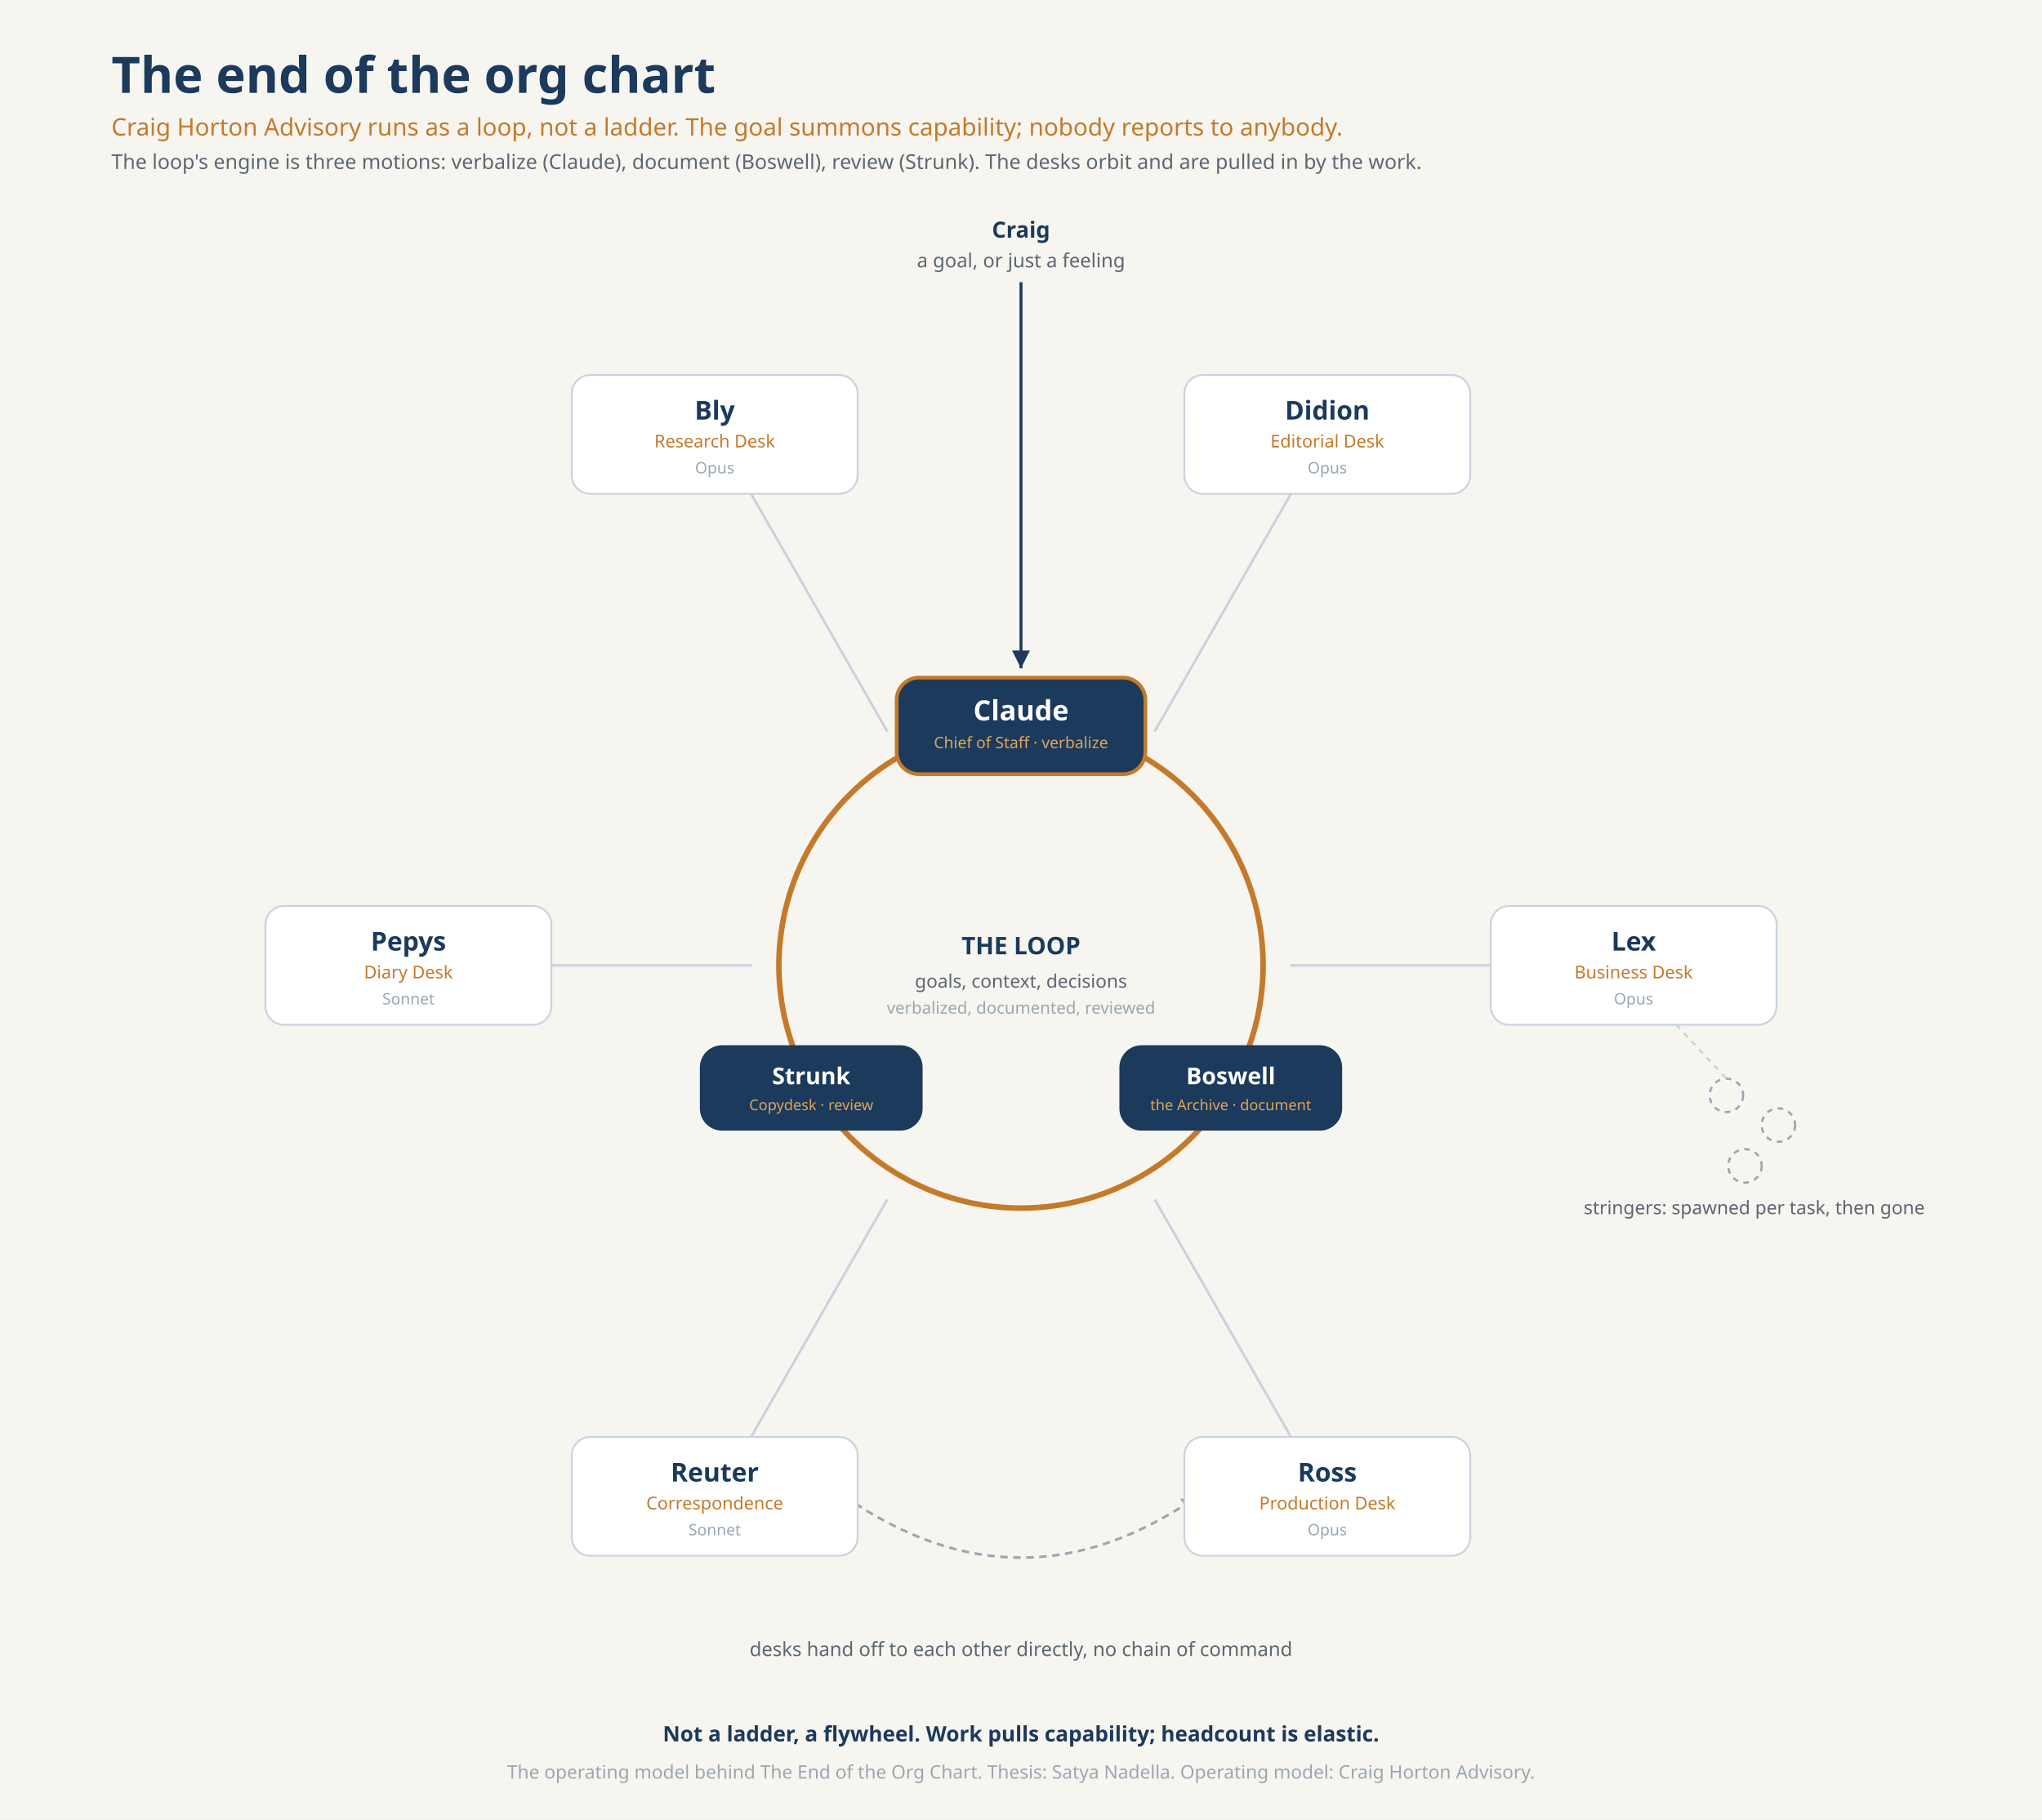
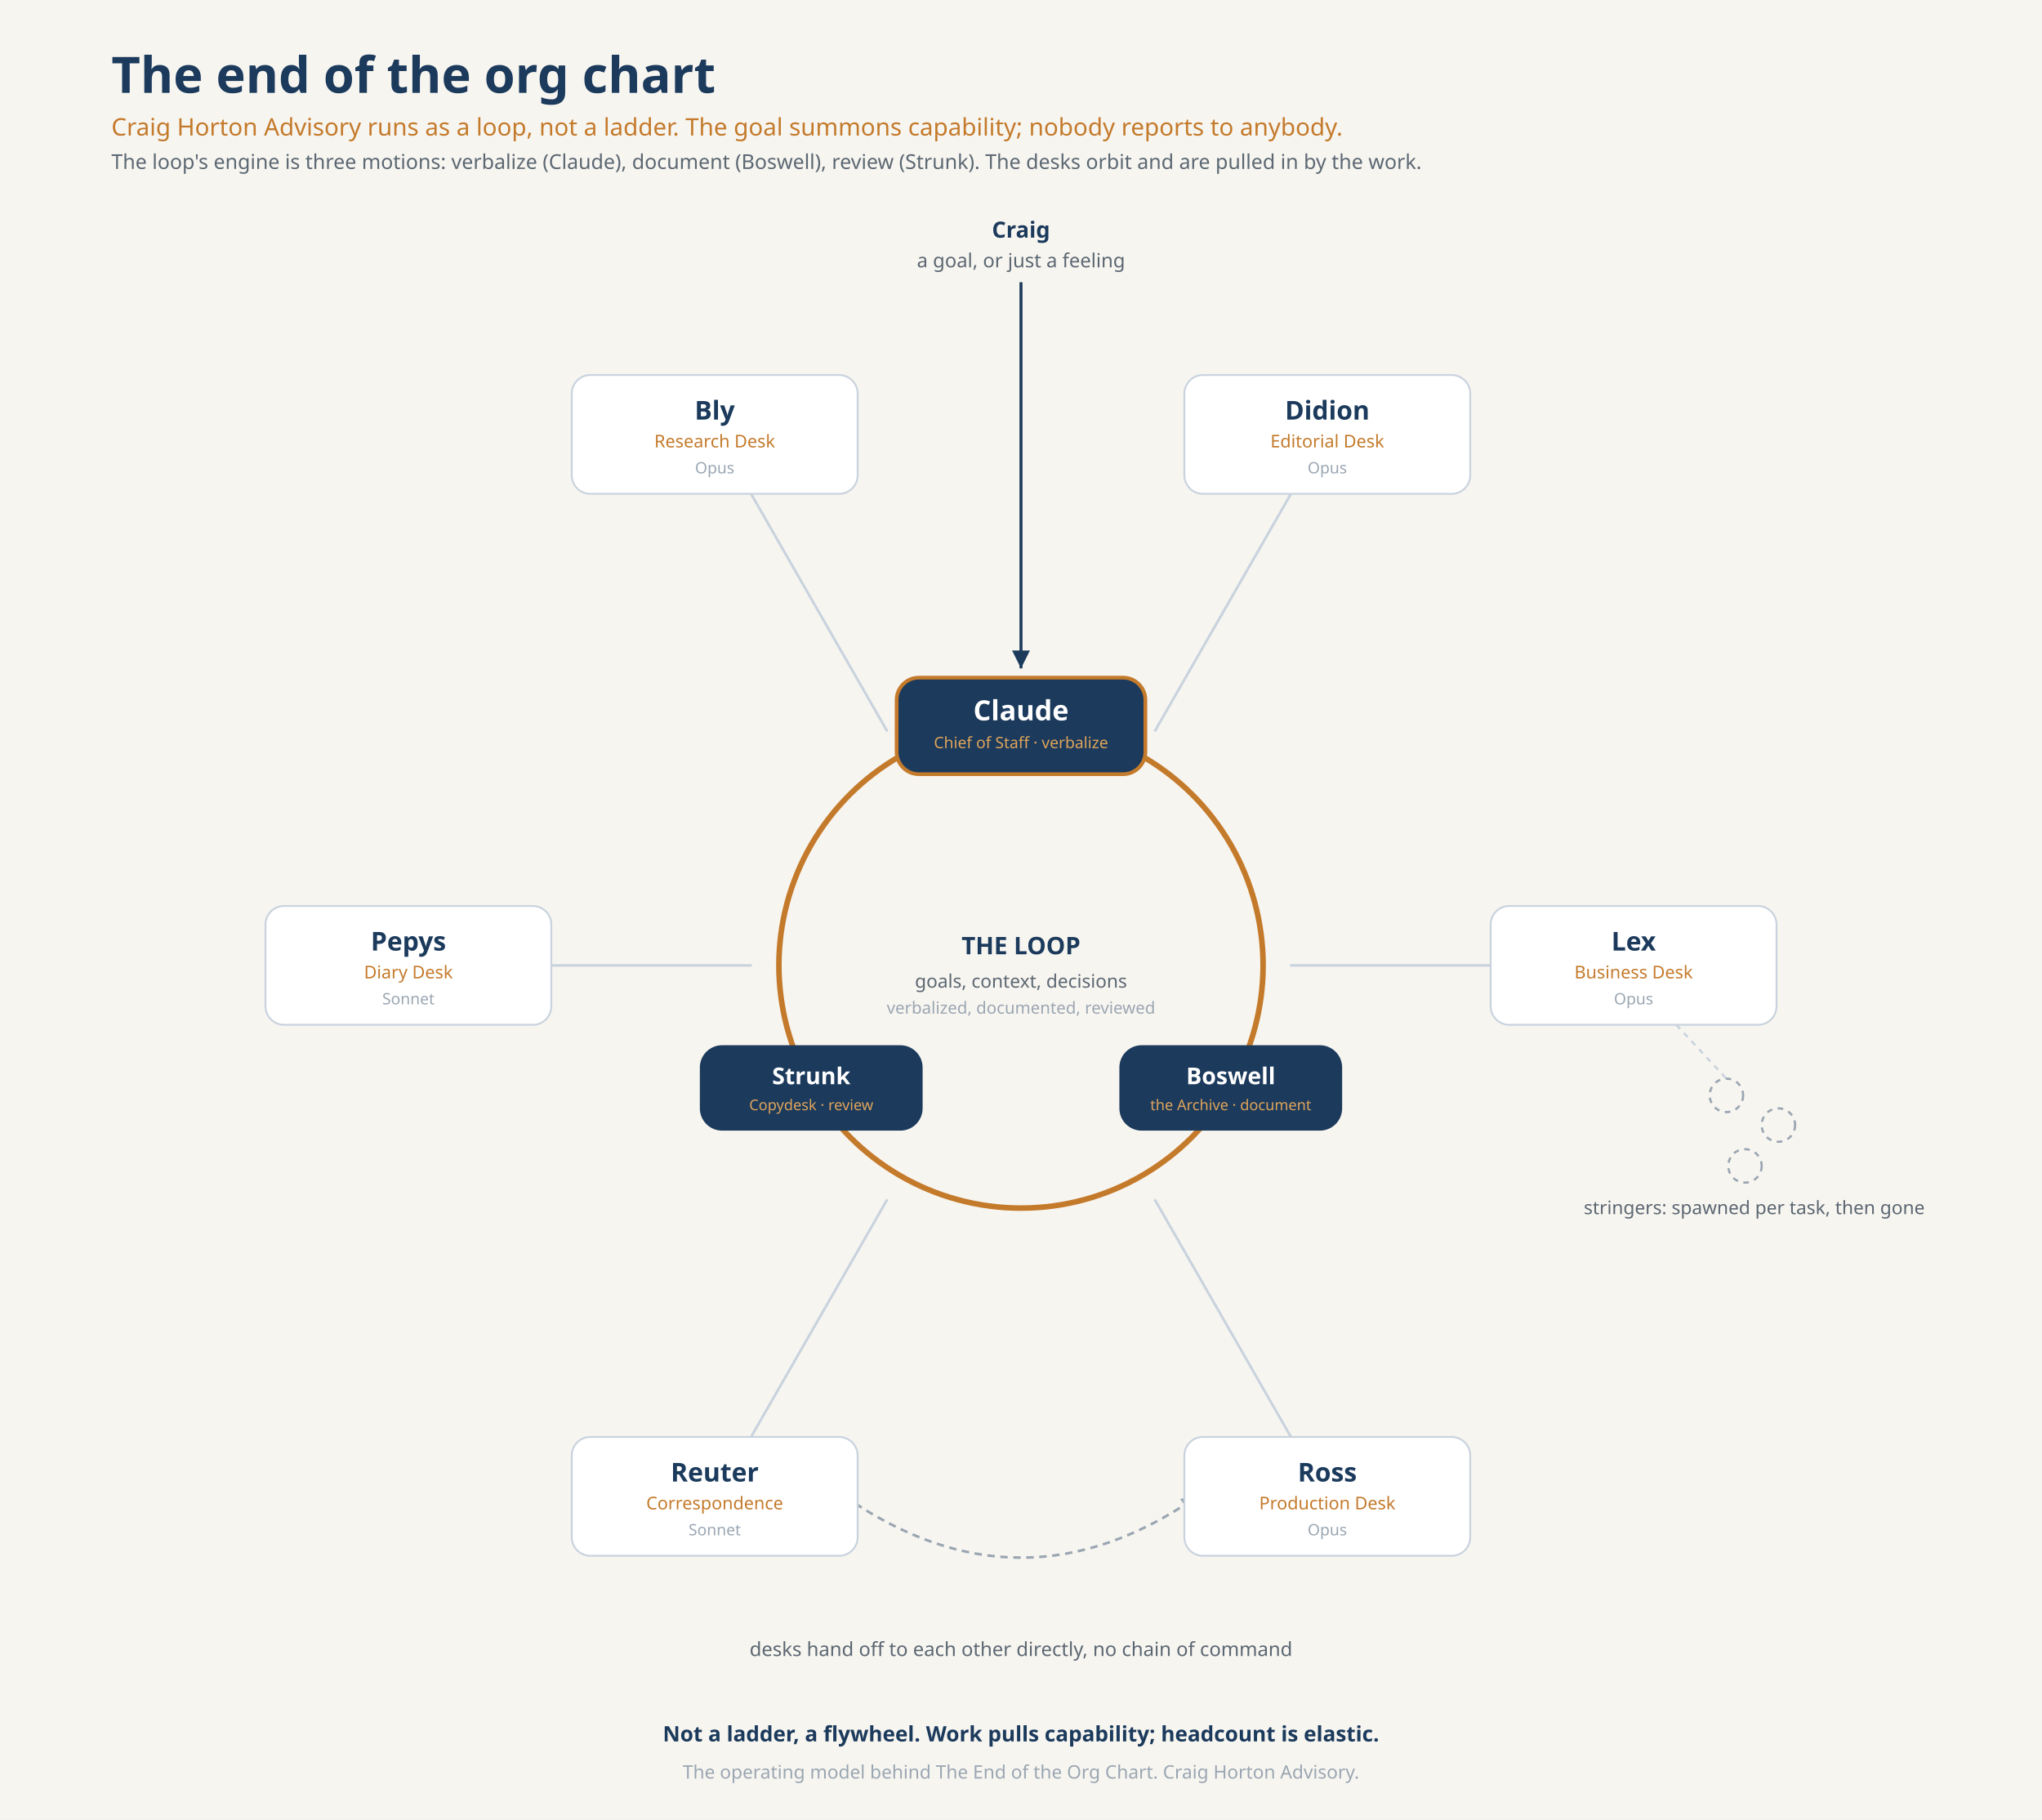
<svg xmlns="http://www.w3.org/2000/svg" width="1100" height="980" font-family="Tahoma,Geneva,sans-serif">
  <defs>
    <marker id="aw" markerWidth="9" markerHeight="9" refX="6" refY="3" orient="auto">
      <path d="M0,0 L6,3 L0,6 Z" fill="#C47A2B" />
    </marker>
    <marker id="an" markerWidth="9" markerHeight="9" refX="6" refY="3" orient="auto">
      <path d="M0,0 L6,3 L0,6 Z" fill="#1B3A5C" />
    </marker>
    <marker id="af" markerWidth="9" markerHeight="9" refX="6" refY="3" orient="auto">
      <path d="M0,0 L6,3 L0,6 Z" fill="#9aa6b2" />
    </marker>
  </defs>
  <rect width="1100" height="980" fill="#F7F5F0" />
  <text x="60" y="50" font-size="27" fill="#1B3A5C" font-weight="bold">The end of the org chart</text>
  <text x="60" y="73" font-size="13" fill="#C47A2B">Craig Horton Advisory runs as a loop, not a ladder. The goal summons capability; nobody reports to anybody.</text>
  <text x="60" y="91" font-size="11" fill="#5b6772">The loop's engine is three motions: verbalize (Claude), document (Boswell), review (Strunk). The desks orbit and are pulled in by the work.</text>
  <g stroke="#C9D3DE" stroke-width="1.4">
    <line x1="622" y1="394" x2="700" y2="258" />
    <line x1="695" y1="520" x2="803" y2="520" />
    <line x1="622" y1="646" x2="700" y2="782" />
    <line x1="478" y1="646" x2="400" y2="782" />
    <line x1="405" y1="520" x2="297" y2="520" />
    <line x1="478" y1="394" x2="400" y2="258" />
  </g>
  <g fill="none" stroke="#C47A2B" stroke-width="3">
    <path d="M550,390 A130,130 0 0,1 663,585" marker-end="url(#aw)" />
    <path d="M663,585 A130,130 0 0,1 437,585" marker-end="url(#aw)" />
    <path d="M437,585 A130,130 0 0,1 550,390" marker-end="url(#aw)" />
  </g>
  <text x="550" y="514" font-size="13" fill="#1B3A5C" font-weight="bold" text-anchor="middle">THE LOOP</text>
  <text x="550" y="532" font-size="10" fill="#5b6772" text-anchor="middle">goals, context, decisions</text>
  <text x="550" y="546" font-size="9" fill="#9aa6b2" text-anchor="middle">verbalized, documented, reviewed</text>
  <text x="550" y="128" font-size="12" fill="#1B3A5C" text-anchor="middle" font-weight="bold">Craig</text>
  <text x="550" y="144" font-size="10.5" fill="#5b6772" text-anchor="middle">a goal, or just a feeling</text>
  <line x1="550" y1="152" x2="550" y2="360" stroke="#1B3A5C" stroke-width="1.6" marker-end="url(#an)" />
  <path d="M455,806 Q550,872 645,806" fill="none" stroke="#9aa6b2" stroke-width="1.4" stroke-dasharray="4 3" marker-end="url(#af)" />
  <text x="550" y="892" font-size="10.5" fill="#5b6772" text-anchor="middle">desks hand off to each other directly, no chain of command</text>
  <rect x="308" y="202" width="154" height="64" rx="10" fill="#fff" stroke="#C9D3DE" />
  <text x="385" y="226" font-size="14" fill="#1B3A5C" font-weight="bold" text-anchor="middle">Bly</text>
  <text x="385" y="241" font-size="9.5" fill="#C47A2B" text-anchor="middle">Research Desk</text>
  <text x="385" y="255" font-size="8.5" fill="#9aa6b2" text-anchor="middle">Opus</text>
  <rect x="638" y="202" width="154" height="64" rx="10" fill="#fff" stroke="#C9D3DE" />
  <text x="715" y="226" font-size="14" fill="#1B3A5C" font-weight="bold" text-anchor="middle">Didion</text>
  <text x="715" y="241" font-size="9.5" fill="#C47A2B" text-anchor="middle">Editorial Desk</text>
  <text x="715" y="255" font-size="8.5" fill="#9aa6b2" text-anchor="middle">Opus</text>
  <rect x="143" y="488" width="154" height="64" rx="10" fill="#fff" stroke="#C9D3DE" />
  <text x="220" y="512" font-size="14" fill="#1B3A5C" font-weight="bold" text-anchor="middle">Pepys</text>
  <text x="220" y="527" font-size="9.5" fill="#C47A2B" text-anchor="middle">Diary Desk</text>
  <text x="220" y="541" font-size="8.5" fill="#9aa6b2" text-anchor="middle">Sonnet</text>
  <rect x="803" y="488" width="154" height="64" rx="10" fill="#fff" stroke="#C9D3DE" />
  <text x="880" y="512" font-size="14" fill="#1B3A5C" font-weight="bold" text-anchor="middle">Lex</text>
  <text x="880" y="527" font-size="9.5" fill="#C47A2B" text-anchor="middle">Business Desk</text>
  <text x="880" y="541" font-size="8.5" fill="#9aa6b2" text-anchor="middle">Opus</text>
  <rect x="308" y="774" width="154" height="64" rx="10" fill="#fff" stroke="#C9D3DE" />
  <text x="385" y="798" font-size="14" fill="#1B3A5C" font-weight="bold" text-anchor="middle">Reuter</text>
  <text x="385" y="813" font-size="9.5" fill="#C47A2B" text-anchor="middle">Correspondence</text>
  <text x="385" y="827" font-size="8.5" fill="#9aa6b2" text-anchor="middle">Sonnet</text>
  <rect x="638" y="774" width="154" height="64" rx="10" fill="#fff" stroke="#C9D3DE" />
  <text x="715" y="798" font-size="14" fill="#1B3A5C" font-weight="bold" text-anchor="middle">Ross</text>
  <text x="715" y="813" font-size="9.5" fill="#C47A2B" text-anchor="middle">Production Desk</text>
  <text x="715" y="827" font-size="8.5" fill="#9aa6b2" text-anchor="middle">Opus</text>
  <rect x="483" y="365" width="134" height="52" rx="12" fill="#1B3A5C" stroke="#C47A2B" stroke-width="2" />
  <text x="550" y="388" font-size="15" fill="#fff" font-weight="bold" text-anchor="middle">Claude</text>
  <text x="550" y="403" font-size="8.5" fill="#E0A45A" text-anchor="middle">Chief of Staff · verbalize</text>
  <rect x="603" y="563" width="120" height="46" rx="12" fill="#1B3A5C" />
  <text x="663" y="584" font-size="12.5" fill="#fff" font-weight="bold" text-anchor="middle">Boswell</text>
  <text x="663" y="598" font-size="8" fill="#E0A45A" text-anchor="middle">the Archive · document</text>
  <rect x="377" y="563" width="120" height="46" rx="12" fill="#1B3A5C" />
  <text x="437" y="584" font-size="12.5" fill="#fff" font-weight="bold" text-anchor="middle">Strunk</text>
  <text x="437" y="598" font-size="8" fill="#E0A45A" text-anchor="middle">Copydesk · review</text>
  <g fill="none" stroke="#9aa6b2" stroke-width="1.2" stroke-dasharray="3 3">
    <circle cx="930" cy="590" r="9" />
    <circle cx="958" cy="606" r="9" />
    <circle cx="940" cy="628" r="9" />
  </g>
  <line x1="903" y1="552" x2="930" y2="581" stroke="#C9D3DE" stroke-width="1.2" stroke-dasharray="3 3" />
  <text x="945" y="654" font-size="10" fill="#5b6772" text-anchor="middle">stringers: spawned per task, then gone</text>
  <text x="550" y="938" font-size="11.5" fill="#1B3A5C" text-anchor="middle" font-weight="bold">Not a ladder, a flywheel. Work pulls capability; headcount is elastic.</text>
-   <text x="550" y="958" font-size="10" fill="#9aa6b2" text-anchor="middle">The operating model behind The End of the Org Chart. Thesis: Satya Nadella. Operating model: Craig Horton Advisory.</text>
+   <text x="550" y="958" font-size="10" fill="#9aa6b2" text-anchor="middle">The operating model behind The End of the Org Chart. Craig Horton Advisory.</text>
</svg>
